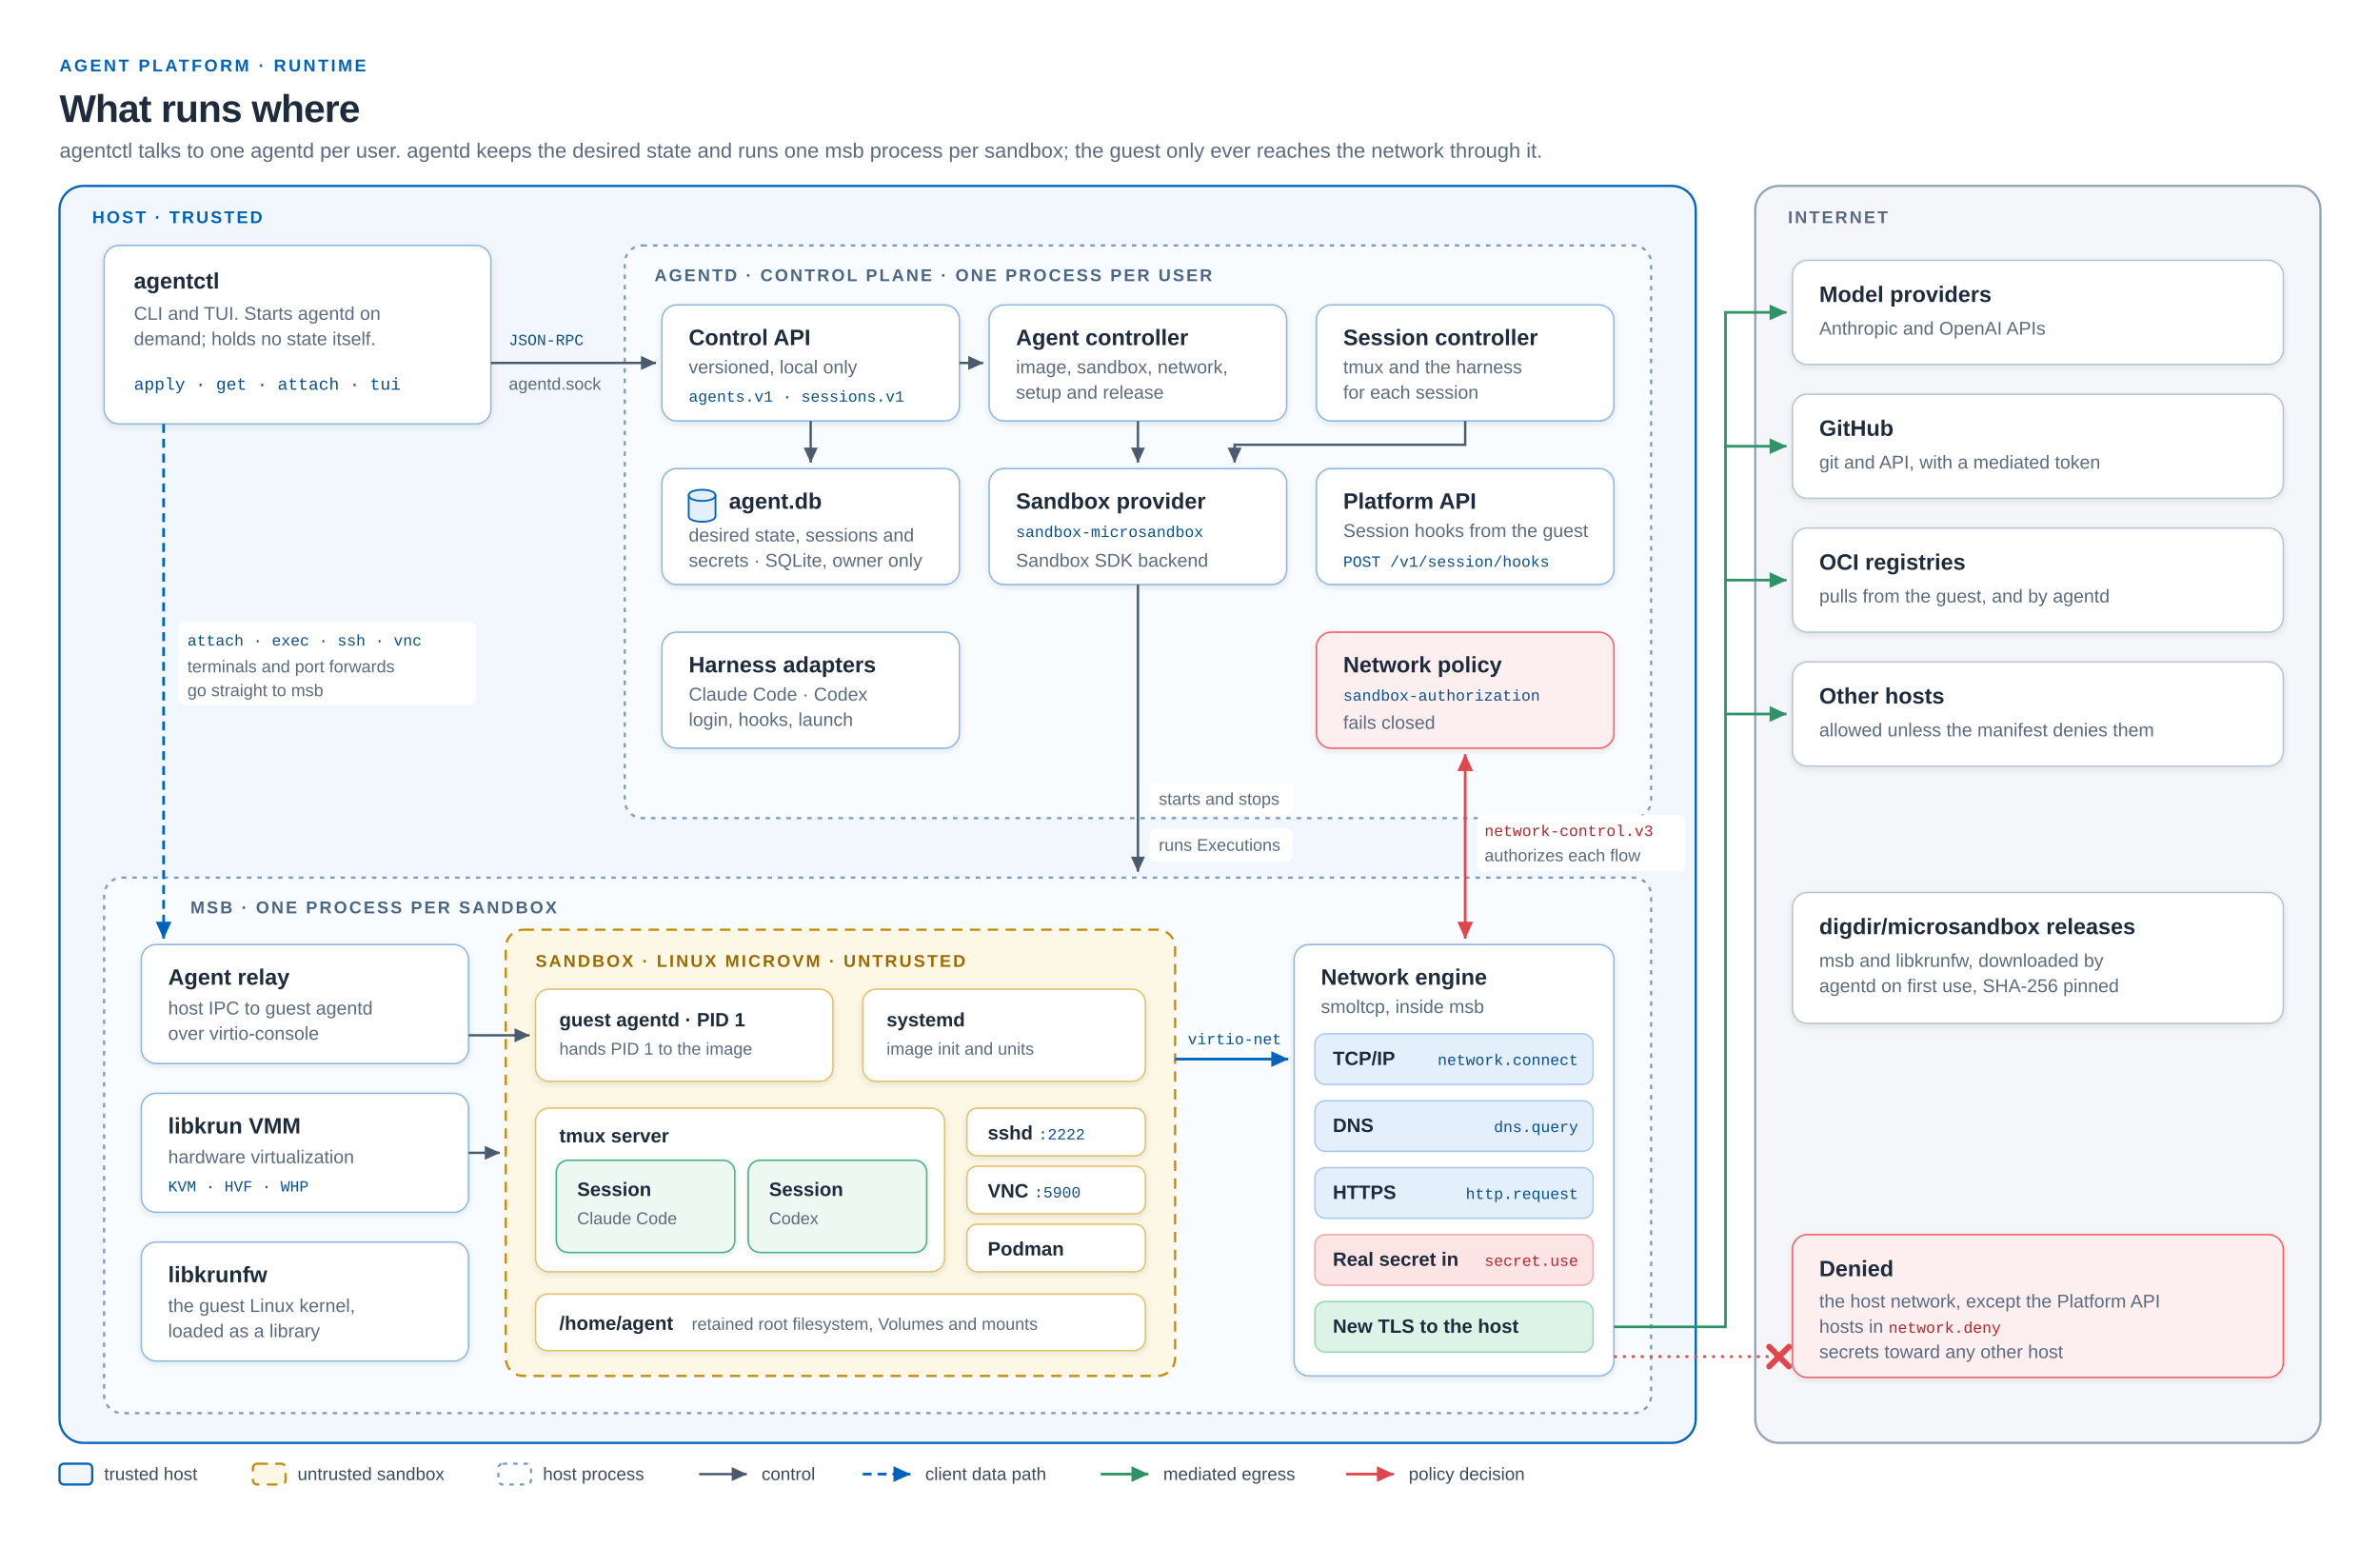
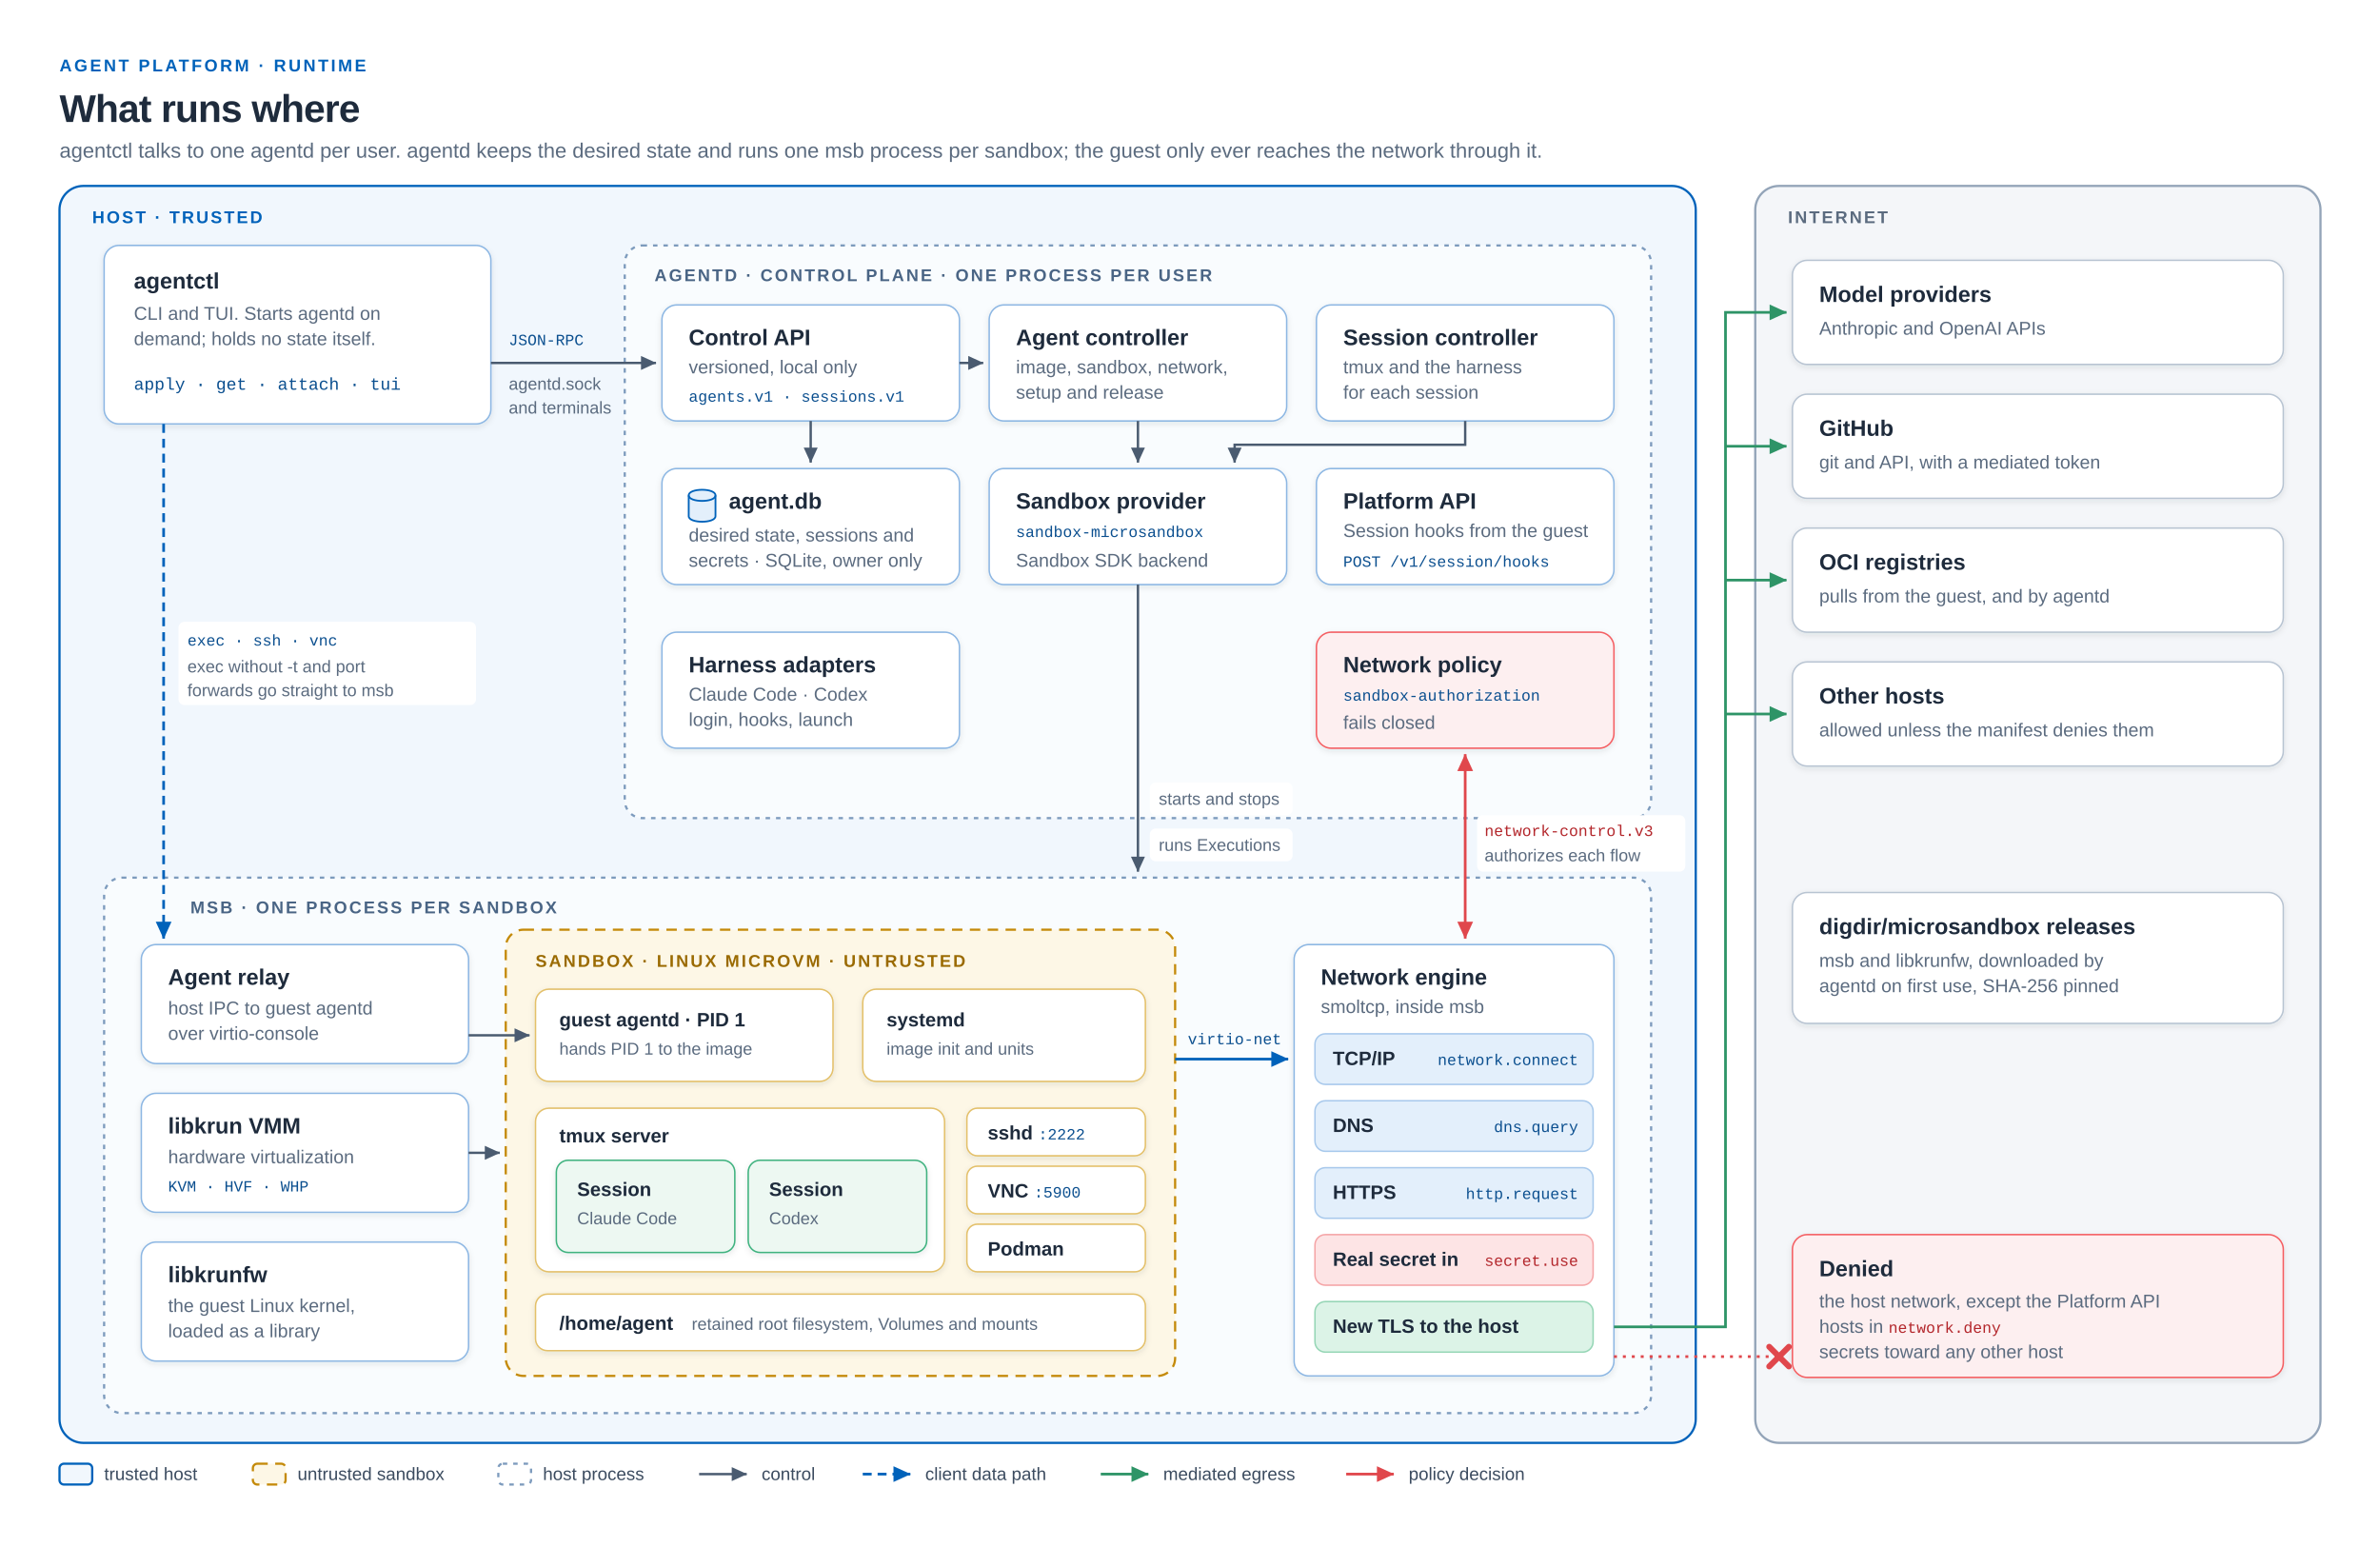
<svg xmlns="http://www.w3.org/2000/svg" viewBox="0 0 1600 1040" width="1600" height="1040">
  <style>
/* The same stylesheet is in every diagram; change it in all of them. Colours follow the Digdir palette used by the slides.
   Arial and its metric twins (Helvetica, Liberation Sans) render text at the same width everywhere. */
svg { font-family: Arial, Helvetica, "Liberation Sans", sans-serif; color: #1e2b3c; }
.canvas { fill: #ffffff; }
.mono, .code, .code-sm { font-family: Menlo, Consolas, "Liberation Mono", monospace; }

/* Text */
.title { font-size: 26px; font-weight: 700; fill: #1e2b3c; letter-spacing: -0.02em; }
.subtitle { font-size: 14px; fill: #5b6b7f; }
.kicker { font-size: 11.5px; font-weight: 650; letter-spacing: 0.14em; fill: #0062ba; }
.zone-label { font-size: 11.5px; font-weight: 650; letter-spacing: 0.12em; }
.h { font-size: 15px; font-weight: 650; fill: #1e2b3c; }
.h-sm { font-size: 13px; font-weight: 650; fill: #1e2b3c; }
.s { font-size: 12.5px; fill: #5b6b7f; }
.s-sm { font-size: 11.5px; fill: #5b6b7f; }
.code { font-size: 11.5px; font-weight: 500; fill: #0b4f8f; }
.code-sm { font-size: 10.5px; font-weight: 500; fill: #0b4f8f; }
.label { font-size: 11.5px; font-weight: 550; fill: #3b4b5f; }
.label-bg { fill: #ffffff; }
.step { font-size: 11px; font-weight: 700; fill: #ffffff; }
.legend { font-size: 12px; fill: #3b4b5f; }

/* Zones: trust domains and process boundaries */
.zone { stroke-width: 1.5; }
.zone-host { fill: #f1f7fd; stroke: #0062ba; }
.zone-host-label { fill: #0062ba; }
.zone-sandbox { fill: #fdf7e6; stroke: #c48a0a; stroke-dasharray: 7 5; }
.zone-sandbox-label { fill: #9a6a00; }
.zone-ext { fill: #f4f6f9; stroke: #93a4b8; }
.zone-ext-label { fill: #5b6b7f; }
.zone-proc { fill: #ffffff; fill-opacity: 0.6; stroke: #7d9bbd; stroke-dasharray: 3 4; }
.zone-proc-label { fill: #4a6585; }

/* Boxes */
.box { fill: #ffffff; stroke: #c9d3df; stroke-width: 1; filter: url(#shadow); }
.box-host { fill: #ffffff; stroke: #8db7e3; }
.box-sandbox { fill: #ffffff; stroke: #e3c06a; }
.box-session { fill: #edf8f2; stroke: #3fb27f; }
.box-secret { fill: #fdeff0; stroke: #f45f63; }
.box-ext { fill: #ffffff; stroke: #b8c4d2; }
.box-accent { fill: #0062ba; stroke: #0062ba; }
.box-accent-text { fill: #ffffff; }
.box-accent-sub { fill: #cfe3f7; }
.store { fill: #ffffff; stroke: #8db7e3; stroke-width: 1; }

/* Small rounded tags */
.tag { stroke-width: 1; }
.tag-blue { fill: #e3effb; stroke: #a8c9ec; }
.tag-amber { fill: #fbefcf; stroke: #ebcb7a; }
.tag-coral { fill: #fde4e5; stroke: #f5a5a7; }
.tag-green { fill: #dcf3e7; stroke: #96d6b6; }
.tag-gray { fill: #eef1f5; stroke: #cdd6e0; }
.tag-text { font-size: 10.5px; font-weight: 600; letter-spacing: 0.04em; }
.tag-text-blue { fill: #0b4f8f; }
.tag-text-amber { fill: #8a5e00; }
.tag-text-coral { fill: #b3262b; }
.tag-text-green { fill: #1f7a52; }
.tag-text-gray { fill: #4a5b70; }

/* Edges */
.edge { fill: none; stroke: #4a5b70; stroke-width: 1.6; }
.edge-blue { fill: none; stroke: #0062ba; stroke-width: 1.8; }
.edge-coral { fill: none; stroke: #e0474c; stroke-width: 1.8; }
.edge-green { fill: none; stroke: #2e9467; stroke-width: 1.8; }
.edge-amber { fill: none; stroke: #c48a0a; stroke-width: 1.8; }
.edge-muted { fill: none; stroke: #93a4b8; stroke-width: 1.4; stroke-dasharray: 5 4; }
.dashed { stroke-dasharray: 6 4; }
.blocked { fill: none; stroke: #e0474c; stroke-width: 1.8; stroke-dasharray: 2 4; }

/* Step badges for sequences */
.badge { fill: #0062ba; }
.badge-coral { fill: #e0474c; }
.lifeline { stroke: #b8c4d2; stroke-width: 1.2; stroke-dasharray: 4 5; }
.activation { fill: #e3effb; stroke: #8db7e3; }
.divider { stroke: #dfe5ec; stroke-width: 1; }
</style>
  <defs>
    <filter id="shadow" x="-10%" y="-10%" width="120%" height="140%">
      <feDropShadow dx="0" dy="1.5" stdDeviation="2" flood-color="#1e2b3c" flood-opacity="0.10" />
    </filter>
    <marker id="arrow" viewBox="0 0 10 10" refX="9" refY="5" markerWidth="7" markerHeight="7" orient="auto-start-reverse">
      <path d="M0,0.8 L9.2,5 L0,9.2 Z" fill="#4a5b70" />
    </marker>
    <marker id="arrow-blue" viewBox="0 0 10 10" refX="9" refY="5" markerWidth="7" markerHeight="7" orient="auto-start-reverse">
      <path d="M0,0.8 L9.2,5 L0,9.2 Z" fill="#0062ba" />
    </marker>
    <marker id="arrow-coral" viewBox="0 0 10 10" refX="9" refY="5" markerWidth="7" markerHeight="7" orient="auto-start-reverse">
      <path d="M0,0.8 L9.2,5 L0,9.2 Z" fill="#e0474c" />
    </marker>
    <marker id="arrow-green" viewBox="0 0 10 10" refX="9" refY="5" markerWidth="7" markerHeight="7" orient="auto-start-reverse">
      <path d="M0,0.8 L9.2,5 L0,9.2 Z" fill="#2e9467" />
    </marker>
    <marker id="arrow-amber" viewBox="0 0 10 10" refX="9" refY="5" markerWidth="7" markerHeight="7" orient="auto-start-reverse">
      <path d="M0,0.8 L9.2,5 L0,9.2 Z" fill="#c48a0a" />
    </marker>
    <marker id="arrow-muted" viewBox="0 0 10 10" refX="9" refY="5" markerWidth="7" markerHeight="7" orient="auto-start-reverse">
      <path d="M0,0.8 L9.2,5 L0,9.2 Z" fill="#93a4b8" />
    </marker>
    <marker id="stop" viewBox="0 0 12 12" refX="6" refY="6" markerWidth="11" markerHeight="11">
      <path d="M2,2 L10,10 M10,2 L2,10" stroke="#e0474c" stroke-width="2.4" stroke-linecap="round" />
    </marker>
  </defs>
  <rect class="canvas" width="1600" height="1040" />
  <text class="kicker" x="40" y="48">AGENT PLATFORM · RUNTIME</text>
  <text class="title" x="40" y="82">What runs where</text>
  <text class="subtitle" x="40" y="106">agentctl talks to one agentd per user. agentd keeps the desired state and runs one msb process per sandbox; the guest only ever reaches the network through it.</text>
  <rect class="zone zone-host" x="40" y="125" width="1100" height="845" rx="16" />
  <text class="zone-label zone-host-label" x="62" y="150">HOST · TRUSTED</text>
  <rect class="zone zone-ext" x="1180" y="125" width="380" height="845" rx="16" />
  <text class="zone-label zone-ext-label" x="1202" y="150">INTERNET</text>
  <rect class="box box-host" x="70" y="165" width="260" height="120" rx="10" />
  <text class="h" x="90" y="194">agentctl</text>
  <text class="s" x="90" y="215">CLI and TUI. Starts agentd on</text>
  <text class="s" x="90" y="232">demand; holds no state itself.</text>
  <text class="code" x="90" y="262">apply · get · attach · tui</text>
  <rect class="zone zone-proc" x="420" y="165" width="690" height="385" rx="12" />
  <text class="zone-label zone-proc-label" x="440" y="189">AGENTD · CONTROL PLANE · ONE PROCESS PER USER</text>
  <rect class="box box-host" x="445" y="205" width="200" height="78" rx="10" />
  <text class="h" x="463" y="232">Control API</text>
  <text class="s" x="463" y="251">versioned, local only</text>
  <text class="code-sm" x="463" y="270">agents.v1 · sessions.v1</text>
  <rect class="box box-host" x="665" y="205" width="200" height="78" rx="10" />
  <text class="h" x="683" y="232">Agent controller</text>
  <text class="s" x="683" y="251">image, sandbox, network,</text>
  <text class="s" x="683" y="268">setup and release</text>
  <rect class="box box-host" x="885" y="205" width="200" height="78" rx="10" />
  <text class="h" x="903" y="232">Session controller</text>
  <text class="s" x="903" y="251">tmux and the harness</text>
  <text class="s" x="903" y="268">for each session</text>
  <rect class="box store" x="445" y="315" width="200" height="78" rx="10" />
  <g transform="translate(463 329)">
    <path d="M0,4 C0,-1 18,-1 18,4 L18,18 C18,23 0,23 0,18 Z" fill="#e3effb" stroke="#0062ba" stroke-width="1.2" />
    <path d="M0,4 C0,9 18,9 18,4" fill="none" stroke="#0062ba" stroke-width="1.2" />
  </g>
  <text class="h" x="490" y="342">agent.db</text>
  <text class="s" x="463" y="364">desired state, sessions and</text>
  <text class="s" x="463" y="381">secrets · SQLite, owner only</text>
  <rect class="box box-host" x="665" y="315" width="200" height="78" rx="10" />
  <text class="h" x="683" y="342">Sandbox provider</text>
  <text class="code-sm" x="683" y="361">sandbox-microsandbox</text>
  <text class="s" x="683" y="381">Sandbox SDK backend</text>
  <rect class="box box-host" x="885" y="315" width="200" height="78" rx="10" />
  <text class="h" x="903" y="342">Platform API</text>
  <text class="s" x="903" y="361">Session hooks from the guest</text>
  <text class="code-sm" x="903" y="381">POST /v1/session/hooks</text>
  <rect class="box box-host" x="445" y="425" width="200" height="78" rx="10" />
  <text class="h" x="463" y="452">Harness adapters</text>
  <text class="s" x="463" y="471">Claude Code · Codex</text>
  <text class="s" x="463" y="488">login, hooks, launch</text>
  <rect class="box box-secret" x="885" y="425" width="200" height="78" rx="10" />
  <text class="h" x="903" y="452">Network policy</text>
  <text class="code-sm" x="903" y="471">sandbox-authorization</text>
  <text class="s" x="903" y="490">fails closed</text>
  <rect class="zone zone-proc" x="70" y="590" width="1040" height="360" rx="12" />
  <text class="zone-label zone-proc-label" x="128" y="614">MSB · ONE PROCESS PER SANDBOX</text>
  <rect class="box box-host" x="95" y="635" width="220" height="80" rx="10" />
  <text class="h" x="113" y="662">Agent relay</text>
  <text class="s" x="113" y="682">host IPC to guest agentd</text>
  <text class="s" x="113" y="699">over virtio-console</text>
  <rect class="box box-host" x="95" y="735" width="220" height="80" rx="10" />
  <text class="h" x="113" y="762">libkrun VMM</text>
  <text class="s" x="113" y="782">hardware virtualization</text>
  <text class="code-sm" x="113" y="801">KVM · HVF · WHP</text>
  <rect class="box box-host" x="95" y="835" width="220" height="80" rx="10" />
  <text class="h" x="113" y="862">libkrunfw</text>
  <text class="s" x="113" y="882">the guest Linux kernel,</text>
  <text class="s" x="113" y="899">loaded as a library</text>
  <rect class="zone zone-sandbox" x="340" y="625" width="450" height="300" rx="12" />
  <text class="zone-label zone-sandbox-label" x="360" y="650">SANDBOX · LINUX MICROVM · UNTRUSTED</text>
  <rect class="box box-sandbox" x="360" y="665" width="200" height="62" rx="9" />
  <text class="h-sm" x="376" y="690">guest agentd · PID 1</text>
  <text class="s-sm" x="376" y="709">hands PID 1 to the image</text>
  <rect class="box box-sandbox" x="580" y="665" width="190" height="62" rx="9" />
  <text class="h-sm" x="596" y="690">systemd</text>
  <text class="s-sm" x="596" y="709">image init and units</text>
  <rect class="box box-sandbox" x="360" y="745" width="275" height="110" rx="9" />
  <text class="h-sm" x="376" y="768">tmux server</text>
  <rect class="box box-session" x="374" y="780" width="120" height="62" rx="8" />
  <text class="h-sm" x="388" y="804">Session</text>
  <text class="s-sm" x="388" y="823">Claude Code</text>
  <rect class="box box-session" x="503" y="780" width="120" height="62" rx="8" />
  <text class="h-sm" x="517" y="804">Session</text>
  <text class="s-sm" x="517" y="823">Codex</text>
  <rect class="box box-sandbox" x="650" y="745" width="120" height="32" rx="7" />
  <text class="h-sm" x="664" y="766">sshd <tspan class="code-sm">:2222</tspan>
  </text>
  <rect class="box box-sandbox" x="650" y="784" width="120" height="32" rx="7" />
  <text class="h-sm" x="664" y="805">VNC <tspan class="code-sm">:5900</tspan>
  </text>
  <rect class="box box-sandbox" x="650" y="823" width="120" height="32" rx="7" />
  <text class="h-sm" x="664" y="844">Podman</text>
  <rect class="box box-sandbox" x="360" y="870" width="410" height="38" rx="8" />
  <text class="h-sm" x="376" y="894">/home/agent</text>
  <text class="s-sm" x="465" y="894">retained root filesystem, Volumes and mounts</text>
  <rect class="box box-host" x="870" y="635" width="215" height="290" rx="10" />
  <text class="h" x="888" y="662">Network engine</text>
  <text class="s" x="888" y="681">smoltcp, inside msb</text>
  <g>
    <rect class="tag tag-blue" x="884" y="695" width="187" height="34" rx="7" />
    <text class="h-sm" x="896" y="716">TCP/IP</text>
    <text class="code-sm" x="1061" y="716" text-anchor="end">network.connect</text>
    <rect class="tag tag-blue" x="884" y="740" width="187" height="34" rx="7" />
    <text class="h-sm" x="896" y="761">DNS</text>
    <text class="code-sm" x="1061" y="761" text-anchor="end">dns.query</text>
    <rect class="tag tag-blue" x="884" y="785" width="187" height="34" rx="7" />
    <text class="h-sm" x="896" y="806">HTTPS</text>
    <text class="code-sm" x="1061" y="806" text-anchor="end">http.request</text>
    <rect class="tag tag-coral" x="884" y="830" width="187" height="34" rx="7" />
    <text class="h-sm" x="896" y="851">Real secret in</text>
    <text class="code-sm" x="1061" y="851" text-anchor="end" style="fill:#b3262b">secret.use</text>
    <rect class="tag tag-green" x="884" y="875" width="187" height="34" rx="7" />
    <text class="h-sm" x="896" y="896">New TLS to the host</text>
  </g>
  <rect class="box box-ext" x="1205" y="175" width="330" height="70" rx="10" />
  <text class="h" x="1223" y="203">Model providers</text>
  <text class="s" x="1223" y="225">Anthropic and OpenAI APIs</text>
  <rect class="box box-ext" x="1205" y="265" width="330" height="70" rx="10" />
  <text class="h" x="1223" y="293">GitHub</text>
  <text class="s" x="1223" y="315">git and API, with a mediated token</text>
  <rect class="box box-ext" x="1205" y="355" width="330" height="70" rx="10" />
  <text class="h" x="1223" y="383">OCI registries</text>
  <text class="s" x="1223" y="405">pulls from the guest, and by agentd</text>
  <rect class="box box-ext" x="1205" y="445" width="330" height="70" rx="10" />
  <text class="h" x="1223" y="473">Other hosts</text>
  <text class="s" x="1223" y="495">allowed unless the manifest denies them</text>
  <rect class="box box-ext" x="1205" y="600" width="330" height="88" rx="10" />
  <text class="h" x="1223" y="628">digdir/microsandbox releases</text>
  <text class="s" x="1223" y="650">msb and libkrunfw, downloaded by</text>
  <text class="s" x="1223" y="667">agentd on first use, SHA-256 pinned</text>
  <rect class="box box-secret" x="1205" y="830" width="330" height="96" rx="10" />
  <text class="h" x="1223" y="858">Denied</text>
  <text class="s" x="1223" y="879">the host network, except the Platform API</text>
  <text class="s" x="1223" y="896">hosts in <tspan class="code-sm" style="fill:#b3262b">network.deny</tspan>
  </text>
  <text class="s" x="1223" y="913">secrets toward any other host</text>
  <path class="edge" d="M330,244 H441" marker-end="url(#arrow)" />
  <text class="code-sm" x="342" y="232">JSON-RPC</text>
  <text class="s-sm" x="342" y="262">agentd.sock</text>
+   <text class="s-sm" x="342" y="278">and terminals</text>
  <path class="edge-blue dashed" d="M110,285 V631" marker-end="url(#arrow-blue)" />
  <rect class="label-bg" x="120" y="418" width="200" height="56" rx="4" />
-   <text class="code-sm" x="126" y="434">attach · exec · ssh · vnc</text>
-   <text class="s-sm" x="126" y="452">terminals and port forwards</text>
-   <text class="s-sm" x="126" y="468">go straight to msb</text>
+   <text class="code-sm" x="126" y="434">exec · ssh · vnc</text>
+   <text class="s-sm" x="126" y="452">exec without -t and port</text>
+   <text class="s-sm" x="126" y="468">forwards go straight to msb</text>
  <path class="edge" d="M545,283 V311" marker-end="url(#arrow)" />
  <path class="edge" d="M645,244 H661" marker-end="url(#arrow)" />
  <path class="edge" d="M765,283 V311" marker-end="url(#arrow)" />
  <path class="edge" d="M985,283 V299 H830 V311" marker-end="url(#arrow)" />
  <path class="edge" d="M765,393 V586" marker-end="url(#arrow)" />
  <rect class="label-bg" x="773" y="526" width="96" height="22" rx="4" />
  <text class="s-sm" x="779" y="541">starts and stops</text>
  <rect class="label-bg" x="773" y="557" width="96" height="22" rx="4" />
  <text class="s-sm" x="779" y="572">runs Executions</text>
  <path class="edge-coral" d="M985,507 V631" marker-start="url(#arrow-coral)" marker-end="url(#arrow-coral)" />
  <rect class="label-bg" x="993" y="548" width="140" height="38" rx="4" />
  <text class="code-sm" x="998" y="562" style="fill:#b3262b">network-control.v3</text>
  <text class="s-sm" x="998" y="579">authorizes each flow</text>
  <path class="edge" d="M315,696 H356" marker-end="url(#arrow)" />
  <path class="edge" d="M315,775 H336" marker-end="url(#arrow)" />
  <path class="edge-blue" d="M790,712 H866" marker-end="url(#arrow-blue)" />
  <text class="code-sm" x="830" y="702" text-anchor="middle">virtio-net</text>
  <path class="edge-green" d="M1085,892 H1160 V210 H1201" marker-end="url(#arrow-green)" />
  <path class="edge-green" d="M1160,300 H1201" marker-end="url(#arrow-green)" />
  <path class="edge-green" d="M1160,390 H1201" marker-end="url(#arrow-green)" />
  <path class="edge-green" d="M1160,480 H1201" marker-end="url(#arrow-green)" />
  <path class="blocked" d="M1085,912 H1196" marker-end="url(#stop)" />
  <g transform="translate(40 995)">
    <rect class="zone zone-host" x="0" y="-11" width="22" height="14" rx="3" />
    <text class="legend" x="30" y="0">trusted host</text>
    <rect class="zone zone-sandbox" x="130" y="-11" width="22" height="14" rx="3" />
    <text class="legend" x="160" y="0">untrusted sandbox</text>
    <rect class="zone zone-proc" x="295" y="-11" width="22" height="14" rx="3" />
    <text class="legend" x="325" y="0">host process</text>
    <path class="edge" d="M430,-4 H462" marker-end="url(#arrow)" />
    <text class="legend" x="472" y="0">control</text>
    <path class="edge-blue dashed" d="M540,-4 H572" marker-end="url(#arrow-blue)" />
    <text class="legend" x="582" y="0">client data path</text>
    <path class="edge-green" d="M700,-4 H732" marker-end="url(#arrow-green)" />
    <text class="legend" x="742" y="0">mediated egress</text>
    <path class="edge-coral" d="M865,-4 H897" marker-end="url(#arrow-coral)" />
    <text class="legend" x="907" y="0">policy decision</text>
  </g>
</svg>
